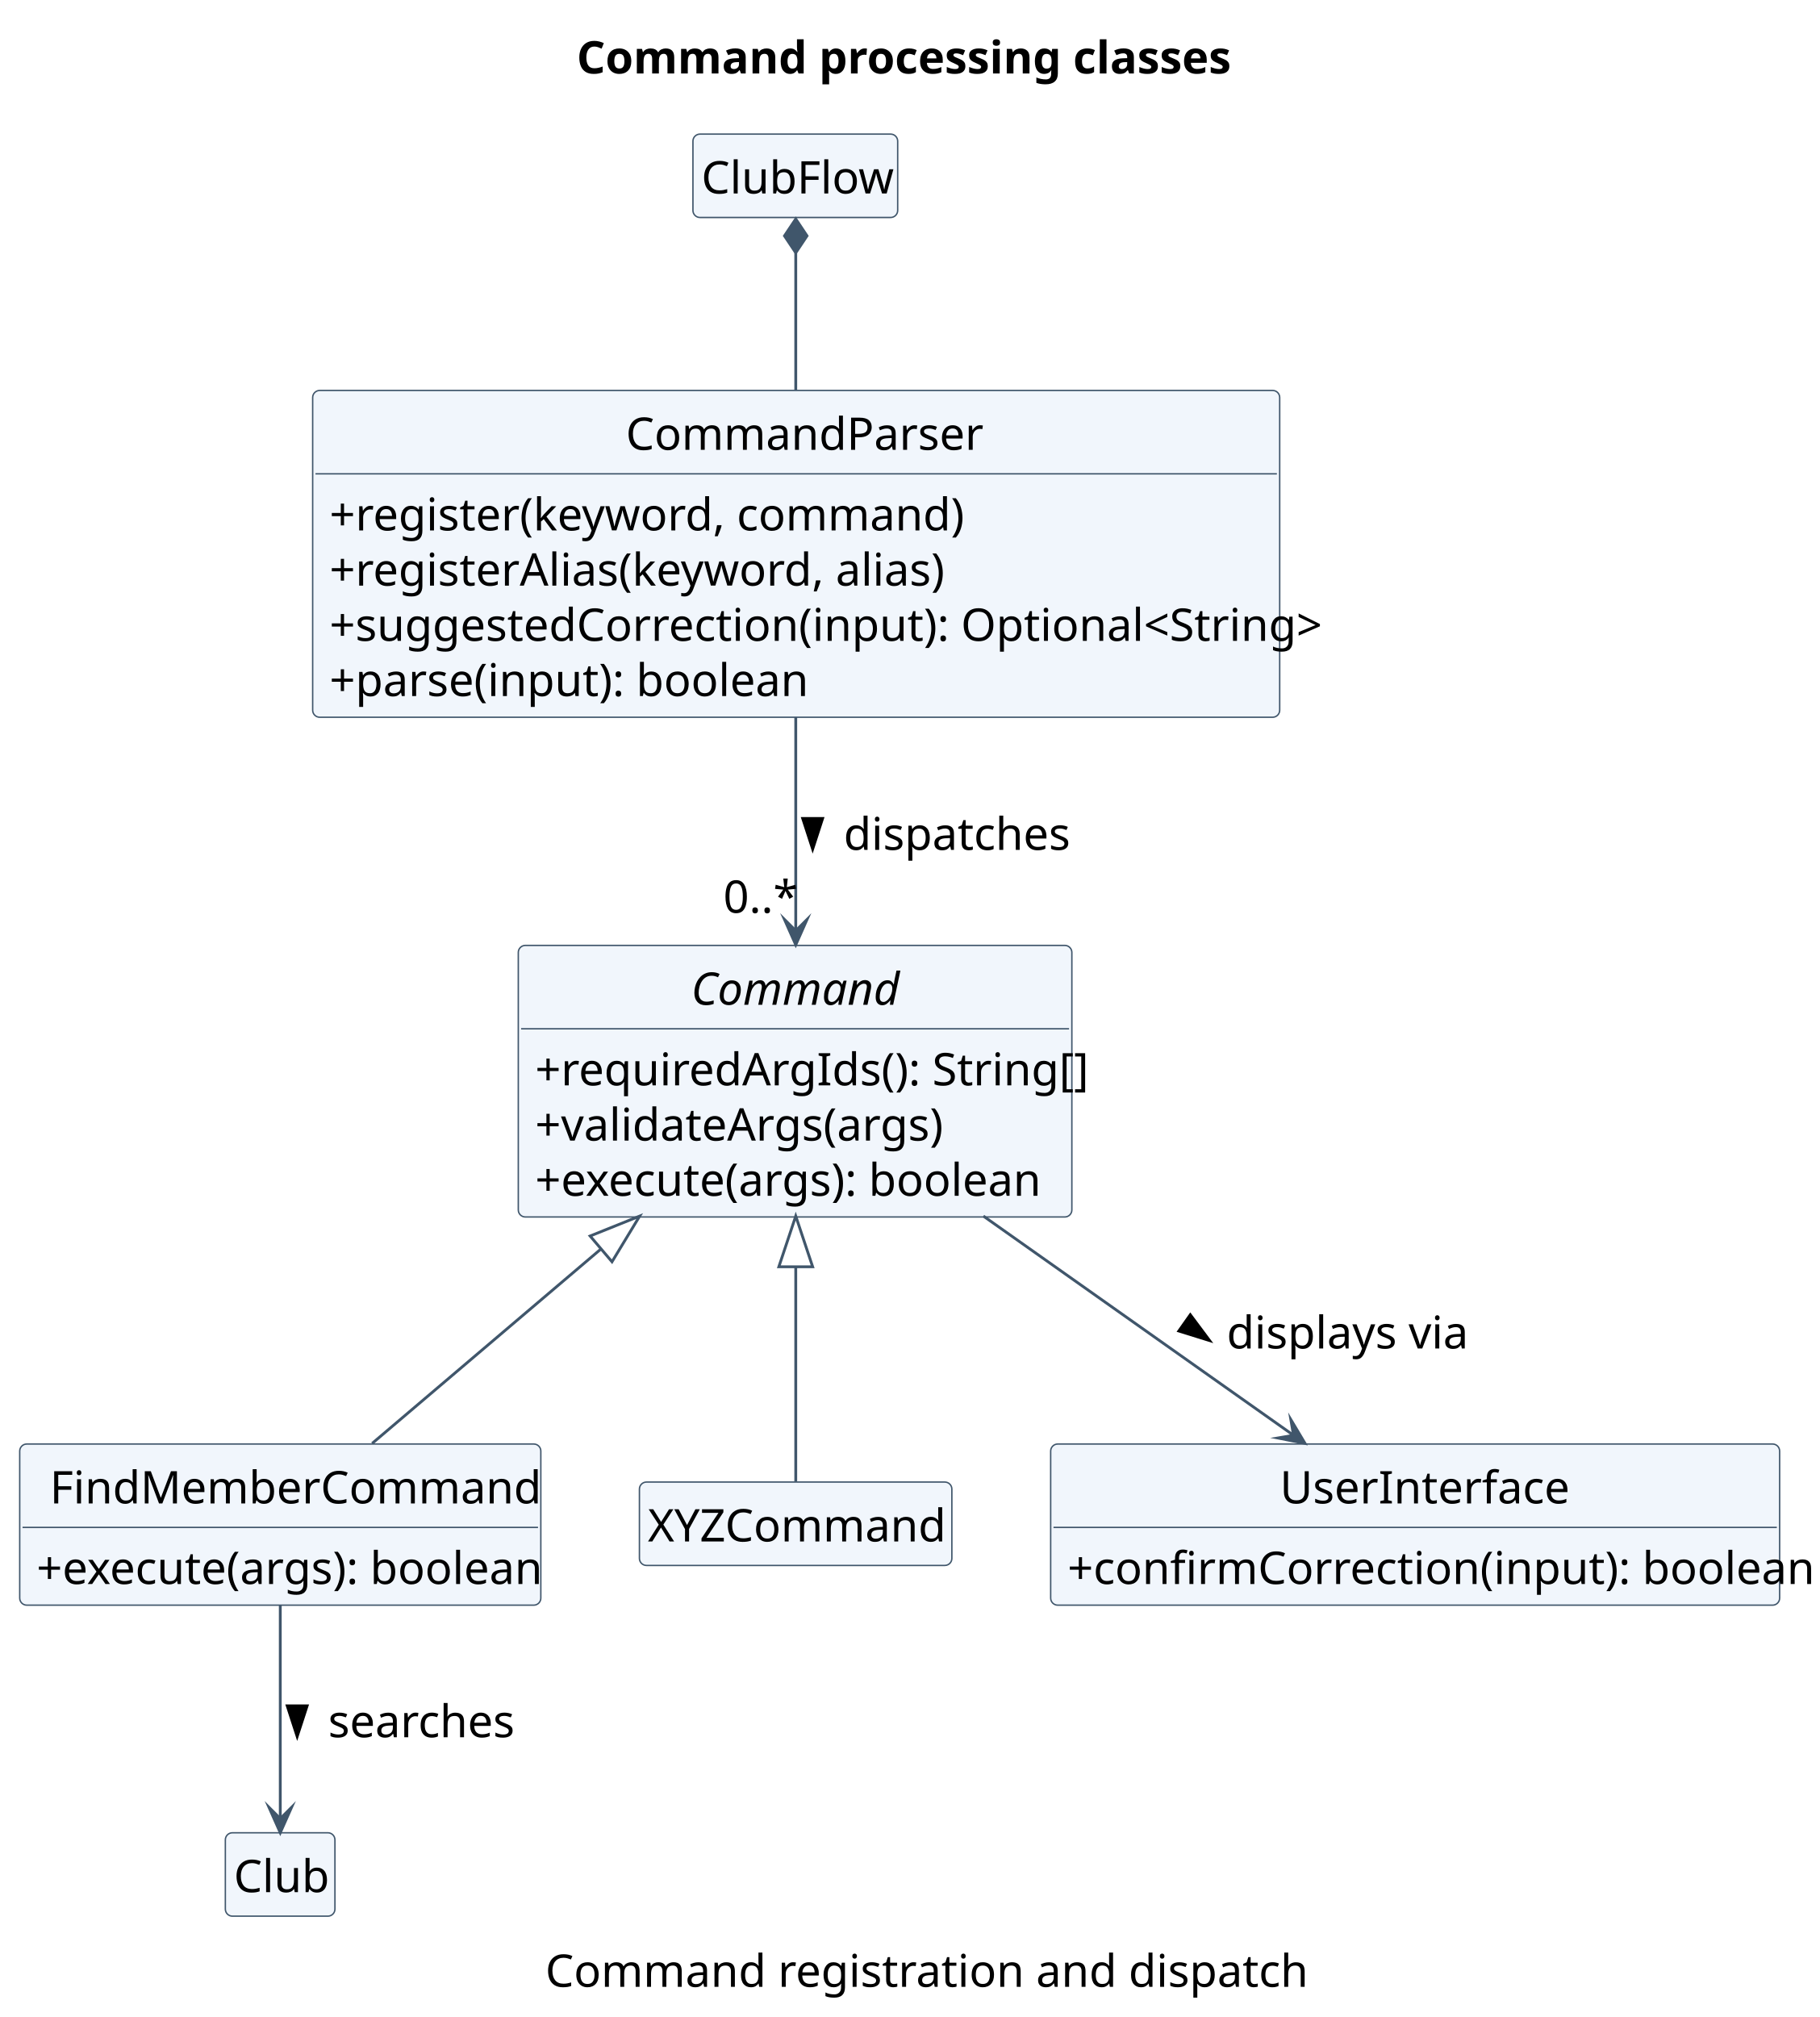
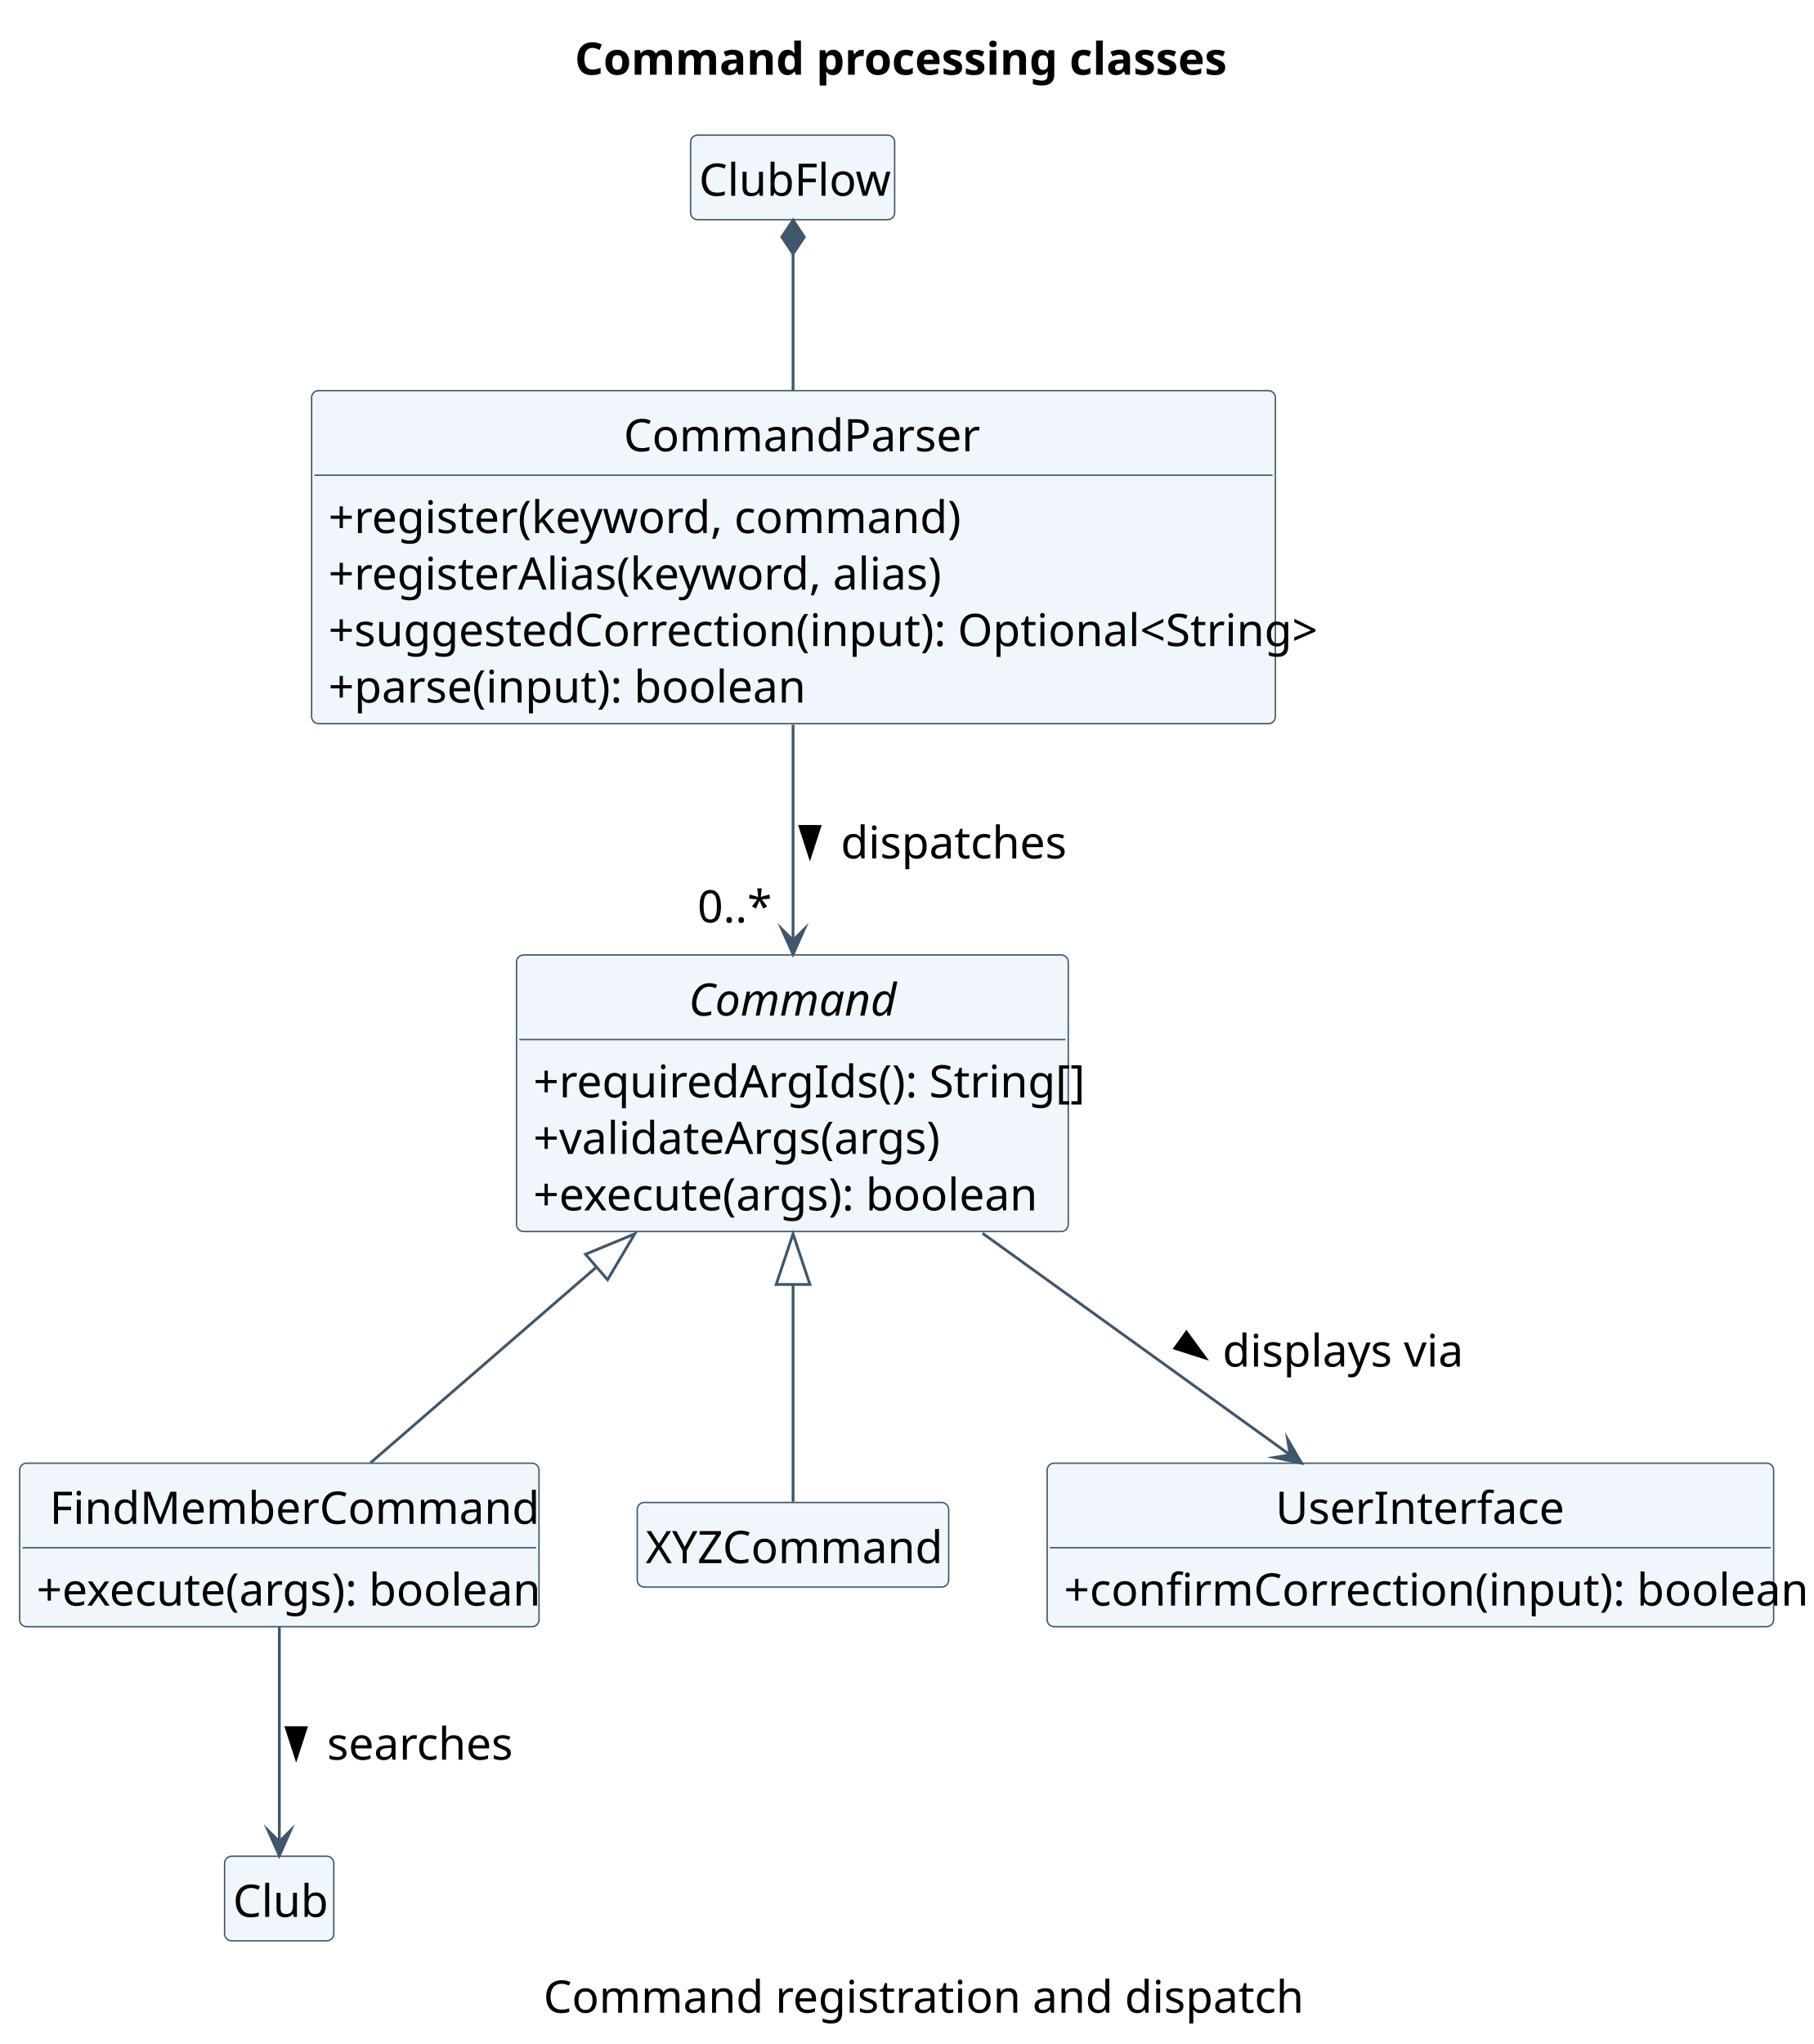
- <svg xmlns="http://www.w3.org/2000/svg" version="1.1" data-diagram-type="CLASS" style="width:646px;height:716px;background:#FFFFFF;" width="646px" height="716px" viewBox="0 0 646 716" zoomAndPan="magnify" preserveAspectRatio="none" contentStyleType="text/css">
+ <svg xmlns="http://www.w3.org/2000/svg" version="1.1" data-diagram-type="CLASS" style="width:646px;height:728px;background:#FFFFFF;" width="646px" height="728px" viewBox="0 0 646 728" zoomAndPan="magnify" preserveAspectRatio="none" contentStyleType="text/css">
  <defs />
  <g font-family="sans-serif" lengthAdjust="spacing">
    <g class="title" data-source-line="2">
-       <text x="204.738" y="26.086" fill="#000" font-size="16" textLength="230.313" font-weight="700">Command processing classes</text>
+       <text x="204.738" y="26.609" fill="#000" font-size="16" textLength="230.313" font-weight="700">Command processing classes</text>
    </g>
    <g class="entity" data-qualified-name="ClubFlow" id="ent0001" data-source-line="13">
-       <rect x="246" y="47.602" width="72.688" height="29.602" fill="#F1F6FC" style="stroke:#40566B;stroke-width:0.5;" rx="2.5" ry="2.5" />
-       <text x="249" y="68.688" fill="#000" font-size="16" textLength="66.688">ClubFlow</text>
+       <rect x="246" y="48.125" width="72.688" height="30.125" fill="#F1F6FC" style="stroke:#40566B;stroke-width:0.5;" rx="2.5" ry="2.5" />
+       <text x="249" y="69.734" fill="#000" font-size="16" textLength="66.688">ClubFlow</text>
    </g>
    <g class="entity" data-qualified-name="CommandParser" id="ent0002" data-source-line="14">
-       <rect x="111" y="138.602" width="343.305" height="116.008" fill="#F1F6FC" style="stroke:#40566B;stroke-width:0.5;" rx="2.5" ry="2.5" />
-       <text x="222.188" y="159.688" fill="#000" font-size="16" textLength="120.93">CommandParser</text>
-       <line x1="112" y1="168.203" x2="453.305" y2="168.203" style="stroke:#40566B;stroke-width:0.5;" />
-       <text x="117" y="188.289" fill="#000" font-size="16" textLength="212.07">+register(keyword, command)</text>
-       <text x="117" y="207.891" fill="#000" font-size="16" textLength="209.406">+registerAlias(keyword, alias)</text>
-       <text x="117" y="227.492" fill="#000" font-size="16" textLength="331.305">+suggestedCorrection(input): Optional&lt;String&gt;</text>
-       <text x="117" y="247.094" fill="#000" font-size="16" textLength="160.555">+parse(input): boolean</text>
+       <rect x="111" y="139.125" width="343.305" height="118.625" fill="#F1F6FC" style="stroke:#40566B;stroke-width:0.5;" rx="2.5" ry="2.5" />
+       <text x="222.188" y="160.734" fill="#000" font-size="16" textLength="120.93">CommandParser</text>
+       <line x1="112" y1="169.25" x2="453.305" y2="169.25" style="stroke:#40566B;stroke-width:0.5;" />
+       <text x="117" y="189.859" fill="#000" font-size="16" textLength="212.07">+register(keyword, command)</text>
+       <text x="117" y="209.984" fill="#000" font-size="16" textLength="209.406">+registerAlias(keyword, alias)</text>
+       <text x="117" y="230.109" fill="#000" font-size="16" textLength="331.305">+suggestedCorrection(input): Optional&lt;String&gt;</text>
+       <text x="117" y="250.234" fill="#000" font-size="16" textLength="160.555">+parse(input): boolean</text>
    </g>
    <g class="entity" data-qualified-name="Command" id="ent0003" data-source-line="20">
-       <rect x="184" y="335.602" width="196.523" height="96.406" fill="#F1F6FC" style="stroke:#40566B;stroke-width:0.5;" rx="2.5" ry="2.5" />
-       <text x="245.359" y="356.688" fill="#000" font-size="16" textLength="73.805" font-style="italic">Command</text>
-       <line x1="185" y1="365.203" x2="379.523" y2="365.203" style="stroke:#40566B;stroke-width:0.5;" />
-       <text x="190" y="385.289" fill="#000" font-size="16" textLength="184.523">+requiredArgIds(): String[]</text>
-       <text x="190" y="404.891" fill="#000" font-size="16" textLength="139.172">+validateArgs(args)</text>
-       <text x="190" y="424.492" fill="#000" font-size="16" textLength="173">+execute(args): boolean</text>
+       <rect x="184" y="340.125" width="196.523" height="98.5" fill="#F1F6FC" style="stroke:#40566B;stroke-width:0.5;" rx="2.5" ry="2.5" />
+       <text x="245.359" y="361.734" fill="#000" font-size="16" textLength="73.805" font-style="italic">Command</text>
+       <line x1="185" y1="370.25" x2="379.523" y2="370.25" style="stroke:#40566B;stroke-width:0.5;" />
+       <text x="190" y="390.859" fill="#000" font-size="16" textLength="184.523">+requiredArgIds(): String[]</text>
+       <text x="190" y="410.984" fill="#000" font-size="16" textLength="139.172">+validateArgs(args)</text>
+       <text x="190" y="431.109" fill="#000" font-size="16" textLength="173">+execute(args): boolean</text>
    </g>
    <g class="entity" data-qualified-name="FindMemberCommand" id="ent0004" data-source-line="25">
-       <rect x="7" y="512.602" width="185" height="57.203" fill="#F1F6FC" style="stroke:#40566B;stroke-width:0.5;" rx="2.5" ry="2.5" />
-       <text x="17.695" y="533.688" fill="#000" font-size="16" textLength="163.609">FindMemberCommand</text>
-       <line x1="8" y1="542.203" x2="191" y2="542.203" style="stroke:#40566B;stroke-width:0.5;" />
-       <text x="13" y="562.289" fill="#000" font-size="16" textLength="173">+execute(args): boolean</text>
+       <rect x="7" y="521.125" width="185" height="58.25" fill="#F1F6FC" style="stroke:#40566B;stroke-width:0.5;" rx="2.5" ry="2.5" />
+       <text x="17.695" y="542.734" fill="#000" font-size="16" textLength="163.609">FindMemberCommand</text>
+       <line x1="8" y1="551.25" x2="191" y2="551.25" style="stroke:#40566B;stroke-width:0.5;" />
+       <text x="13" y="571.859" fill="#000" font-size="16" textLength="173">+execute(args): boolean</text>
    </g>
    <g class="entity" data-qualified-name="XYZCommand" id="ent0005" data-source-line="28">
-       <rect x="227" y="526.102" width="110.922" height="29.602" fill="#F1F6FC" style="stroke:#40566B;stroke-width:0.5;" rx="2.5" ry="2.5" />
-       <text x="230" y="547.188" fill="#000" font-size="16" textLength="104.922">XYZCommand</text>
+       <rect x="227" y="535.125" width="110.922" height="30.125" fill="#F1F6FC" style="stroke:#40566B;stroke-width:0.5;" rx="2.5" ry="2.5" />
+       <text x="230" y="556.734" fill="#000" font-size="16" textLength="104.922">XYZCommand</text>
    </g>
    <g class="entity" data-qualified-name="Club" id="ent0006" data-source-line="29">
-       <rect x="80" y="650.602" width="38.906" height="29.602" fill="#F1F6FC" style="stroke:#40566B;stroke-width:0.5;" rx="2.5" ry="2.5" />
-       <text x="83" y="671.688" fill="#000" font-size="16" textLength="32.906">Club</text>
+       <rect x="80" y="661.125" width="38.906" height="30.125" fill="#F1F6FC" style="stroke:#40566B;stroke-width:0.5;" rx="2.5" ry="2.5" />
+       <text x="83" y="682.734" fill="#000" font-size="16" textLength="32.906">Club</text>
    </g>
    <g class="entity" data-qualified-name="UserInterface" id="ent0007" data-source-line="30">
-       <rect x="373" y="512.602" width="258.789" height="57.203" fill="#F1F6FC" style="stroke:#40566B;stroke-width:0.5;" rx="2.5" ry="2.5" />
-       <text x="454.375" y="533.688" fill="#000" font-size="16" textLength="96.039">UserInterface</text>
-       <line x1="374" y1="542.203" x2="630.789" y2="542.203" style="stroke:#40566B;stroke-width:0.5;" />
-       <text x="379" y="562.289" fill="#000" font-size="16" textLength="246.789">+confirmCorrection(input): boolean</text>
+       <rect x="373" y="521.125" width="258.789" height="58.25" fill="#F1F6FC" style="stroke:#40566B;stroke-width:0.5;" rx="2.5" ry="2.5" />
+       <text x="454.375" y="542.734" fill="#000" font-size="16" textLength="96.039">UserInterface</text>
+       <line x1="374" y1="551.25" x2="630.789" y2="551.25" style="stroke:#40566B;stroke-width:0.5;" />
+       <text x="379" y="571.859" fill="#000" font-size="16" textLength="246.789">+confirmCorrection(input): boolean</text>
    </g>
    <g class="link" data-entity-1="ent0001" data-entity-2="ent0002" id="lnk8" data-source-line="34" data-link-type="composition">
-       <path d="M282.5,89.732 C282.5,104.362 282.5,116.182 282.5,138.592" style="stroke:#40566B;stroke-width:1;" fill="none" id="ClubFlow-backto-CommandParser" codeLine="34" />
-       <polygon points="282.5,77.732,278.5,83.732,282.5,89.732,286.5,83.732,282.5,77.732" fill="#40566B" style="stroke:#40566B;stroke-width:1;stroke-linejoin:miter;stroke-miterlimit:10;" />
+       <path d="M282.5,90.415 C282.5,105.005 282.5,116.645 282.5,139.035" style="stroke:#40566B;stroke-width:1;" fill="none" id="ClubFlow-backto-CommandParser" codeLine="34" />
+       <polygon points="282.5,78.415,278.5,84.415,282.5,90.415,286.5,84.415,282.5,78.415" fill="#40566B" style="stroke:#40566B;stroke-width:1;stroke-linejoin:miter;stroke-miterlimit:10;" />
    </g>
-     <g class="link" data-entity-1="ent0002" data-entity-2="ent0003" id="lnk9" data-source-line="35" data-link-type="dependency">
-       <path d="M282.5,254.622 C282.5,280.522 282.5,305.802 282.5,330.402" style="stroke:#40566B;stroke-width:1;" fill="none" id="CommandParser-to-Command" codeLine="35" />
-       <polygon points="282.5,335.402,286.5,326.402,282.5,330.402,278.5,326.402,282.5,335.402" fill="#40566B" style="stroke:#40566B;stroke-width:1;stroke-linejoin:miter;stroke-miterlimit:10;" />
-       <polygon points="288.5,301.402,292.027,290.548,284.973,290.548,288.5,301.402" fill="#000" style="stroke:#000;stroke-width:1;stroke-linejoin:miter;stroke-miterlimit:10;" />
-       <text x="299.5" y="301.688" fill="#000" font-size="16" textLength="76.492">dispatches</text>
-       <text x="256.774" y="324.027" fill="#000" font-size="16" textLength="24.016">0..*</text>
+     <g class="link" data-entity-1="ent0002" data-entity-2="ent0003" id="lnk9" data-source-line="36" data-link-type="dependency">
+       <path d="M282.5,258.135 C282.5,284.365 282.5,309.955 282.5,334.915" style="stroke:#40566B;stroke-width:1;" fill="none" id="CommandParser-to-Command" codeLine="36" />
+       <polygon points="282.5,339.915,286.5,330.915,282.5,334.915,278.5,330.915,282.5,339.915" fill="#40566B" style="stroke:#40566B;stroke-width:1;stroke-linejoin:miter;stroke-miterlimit:10;" />
+       <polygon points="288.5,305.188,292.027,294.333,284.973,294.333,288.5,305.188" fill="#000" style="stroke:#000;stroke-width:1;stroke-linejoin:miter;stroke-miterlimit:10;" />
+       <text x="299.5" y="305.734" fill="#000" font-size="16" textLength="76.492">dispatches</text>
+       <text x="248.443" y="328.543" fill="#000" font-size="16" textLength="24.016">0..*</text>
    </g>
-     <g class="link" data-entity-1="ent0003" data-entity-2="ent0004" id="lnk10" data-source-line="36" data-link-type="extension">
-       <path d="M213.382,443.336 C182.342,469.706 158.43,490.022 132.11,512.392" style="stroke:#40566B;stroke-width:1;" fill="none" id="Command-backto-FindMemberCommand" codeLine="36" />
-       <polygon points="227.1,431.682,209.497,438.763,217.267,447.908,227.1,431.682" fill="none" style="stroke:#40566B;stroke-width:1;stroke-linejoin:miter;stroke-miterlimit:10;" />
+     <g class="link" data-entity-1="ent0003" data-entity-2="ent0004" id="lnk10" data-source-line="37" data-link-type="extension">
+       <path d="M212.495,451.26 C181.625,478 158.06,498.405 132.02,520.965" style="stroke:#40566B;stroke-width:1;" fill="none" id="Command-backto-FindMemberCommand" codeLine="37" />
+       <polygon points="226.1,439.475,208.566,446.725,216.423,455.795,226.1,439.475" fill="none" style="stroke:#40566B;stroke-width:1;stroke-linejoin:miter;stroke-miterlimit:10;" />
    </g>
-     <g class="link" data-entity-1="ent0003" data-entity-2="ent0005" id="lnk11" data-source-line="37" data-link-type="extension">
-       <path d="M282.5,449.682 C282.5,482.042 282.5,504.842 282.5,525.972" style="stroke:#40566B;stroke-width:1;" fill="none" id="Command-backto-XYZCommand" codeLine="37" />
-       <polygon points="282.5,431.682,276.5,449.682,288.5,449.682,282.5,431.682" fill="none" style="stroke:#40566B;stroke-width:1;stroke-linejoin:miter;stroke-miterlimit:10;" />
+     <g class="link" data-entity-1="ent0003" data-entity-2="ent0005" id="lnk11" data-source-line="38" data-link-type="extension">
+       <path d="M282.5,457.475 C282.5,490.405 282.5,513.585 282.5,534.885" style="stroke:#40566B;stroke-width:1;" fill="none" id="Command-backto-XYZCommand" codeLine="38" />
+       <polygon points="282.5,439.475,276.5,457.475,288.5,457.475,282.5,439.475" fill="none" style="stroke:#40566B;stroke-width:1;stroke-linejoin:miter;stroke-miterlimit:10;" />
    </g>
-     <g class="link" data-entity-1="ent0004" data-entity-2="ent0006" id="lnk12" data-source-line="38" data-link-type="dependency">
-       <path d="M99.5,569.902 C99.5,595.032 99.5,626.002 99.5,645.582" style="stroke:#40566B;stroke-width:1;" fill="none" id="FindMemberCommand-to-Club" codeLine="38" />
-       <polygon points="99.5,650.582,103.5,641.582,99.5,645.582,95.5,641.582,99.5,650.582" fill="#40566B" style="stroke:#40566B;stroke-width:1;stroke-linejoin:miter;stroke-miterlimit:10;" />
-       <polygon points="105.5,616.402,109.027,605.548,101.973,605.548,105.5,616.402" fill="#000" style="stroke:#000;stroke-width:1;stroke-linejoin:miter;stroke-miterlimit:10;" />
-       <text x="116.5" y="616.688" fill="#000" font-size="16" textLength="64.922">searches</text>
+     <g class="link" data-entity-1="ent0004" data-entity-2="ent0006" id="lnk12" data-source-line="39" data-link-type="dependency">
+       <path d="M99.5,579.265 C99.5,604.705 99.5,636.105 99.5,655.935" style="stroke:#40566B;stroke-width:1;" fill="none" id="FindMemberCommand-to-Club" codeLine="39" />
+       <polygon points="99.5,660.935,103.5,651.935,99.5,655.935,95.5,651.935,99.5,660.935" fill="#40566B" style="stroke:#40566B;stroke-width:1;stroke-linejoin:miter;stroke-miterlimit:10;" />
+       <polygon points="105.5,626.188,109.027,615.333,101.973,615.333,105.5,626.188" fill="#000" style="stroke:#000;stroke-width:1;stroke-linejoin:miter;stroke-miterlimit:10;" />
+       <text x="116.5" y="626.734" fill="#000" font-size="16" textLength="64.922">searches</text>
    </g>
-     <g class="link" data-entity-1="ent0003" data-entity-2="ent0007" id="lnk13" data-source-line="39" data-link-type="dependency">
-       <path d="M349.1,431.682 C386.41,458.052 427.567,487.136 459.217,509.506" style="stroke:#40566B;stroke-width:1;" fill="none" id="Command-to-UserInterface" codeLine="39" />
-       <polygon points="463.3,512.392,458.259,503.93,459.217,509.506,453.642,510.463,463.3,512.392" fill="#40566B" style="stroke:#40566B;stroke-width:1;stroke-linejoin:miter;stroke-miterlimit:10;" />
-       <polygon points="429.4,475.865,422.571,466.721,418.501,472.481,429.4,475.865" fill="#000" style="stroke:#000;stroke-width:1;stroke-linejoin:miter;stroke-miterlimit:10;" />
-       <text x="435.5" y="478.688" fill="#000" font-size="16" textLength="82.703">displays via</text>
+     <g class="link" data-entity-1="ent0003" data-entity-2="ent0007" id="lnk13" data-source-line="40" data-link-type="dependency">
+       <path d="M350,439.255 C387.26,466.105 428.153,495.562 459.563,518.192" style="stroke:#40566B;stroke-width:1;" fill="none" id="Command-to-UserInterface" codeLine="40" />
+       <polygon points="463.62,521.115,458.656,512.609,459.563,518.192,453.98,519.099,463.62,521.115" fill="#40566B" style="stroke:#40566B;stroke-width:1;stroke-linejoin:miter;stroke-miterlimit:10;" />
+       <polygon points="429.368,483.695,422.623,474.489,418.5,480.211,429.368,483.695" fill="#000" style="stroke:#000;stroke-width:1;stroke-linejoin:miter;stroke-miterlimit:10;" />
+       <text x="435.5" y="486.734" fill="#000" font-size="16" textLength="82.703">displays via</text>
    </g>
    <g class="caption" data-source-line="3">
-       <text x="193.605" y="705.289" fill="#000" font-size="16" textLength="252.578">Command registration and dispatch</text>
+       <text x="193.605" y="716.859" fill="#000" font-size="16" textLength="252.578">Command registration and dispatch</text>
    </g>
  </g>
</svg>
